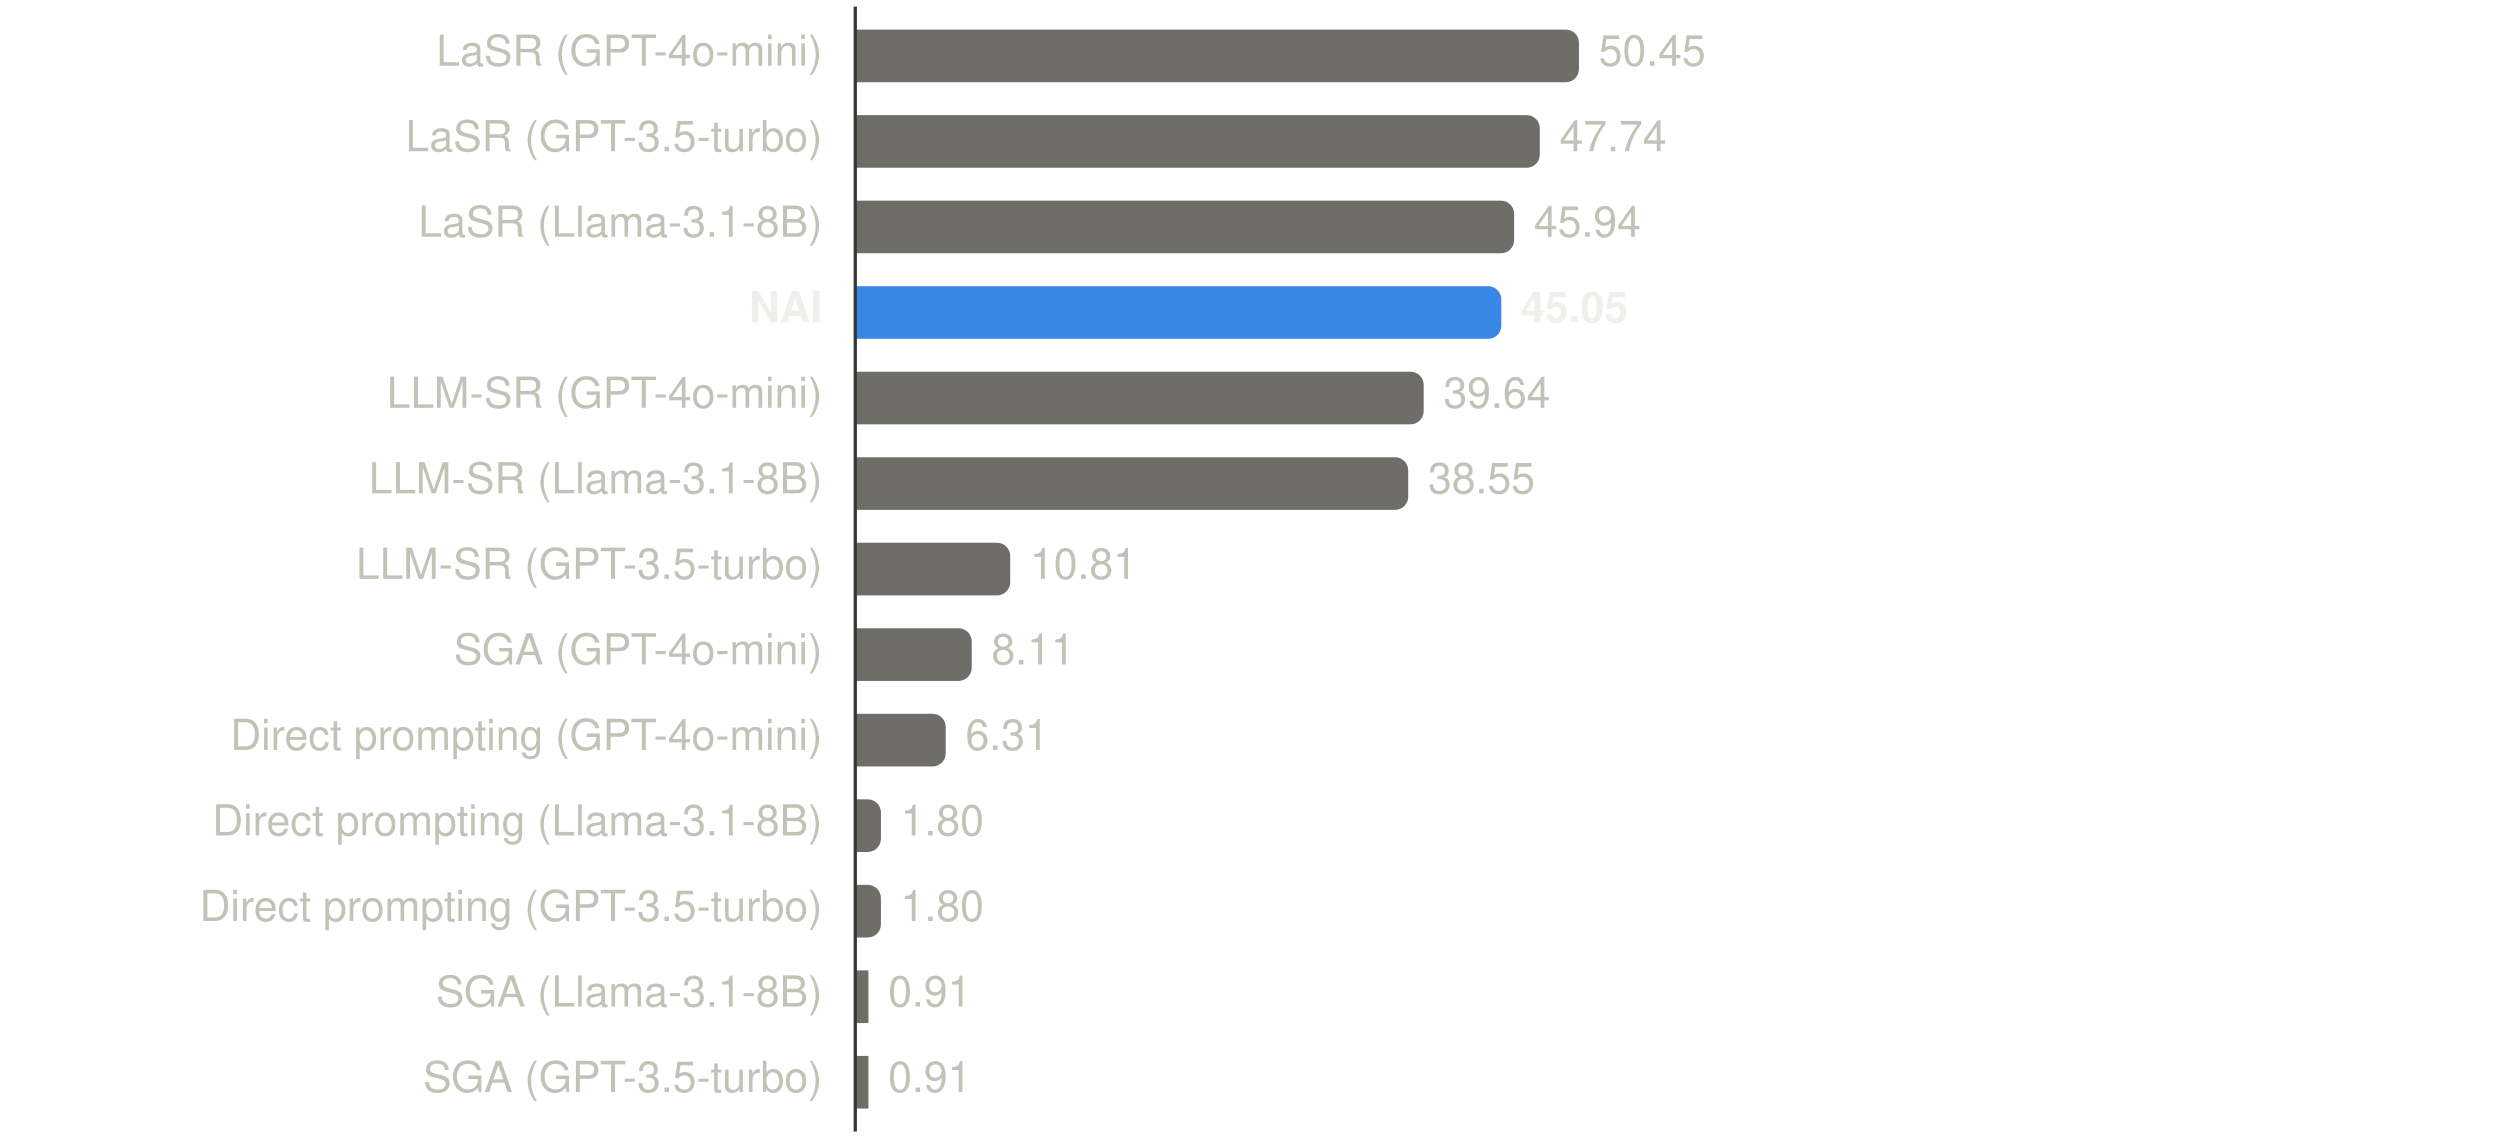
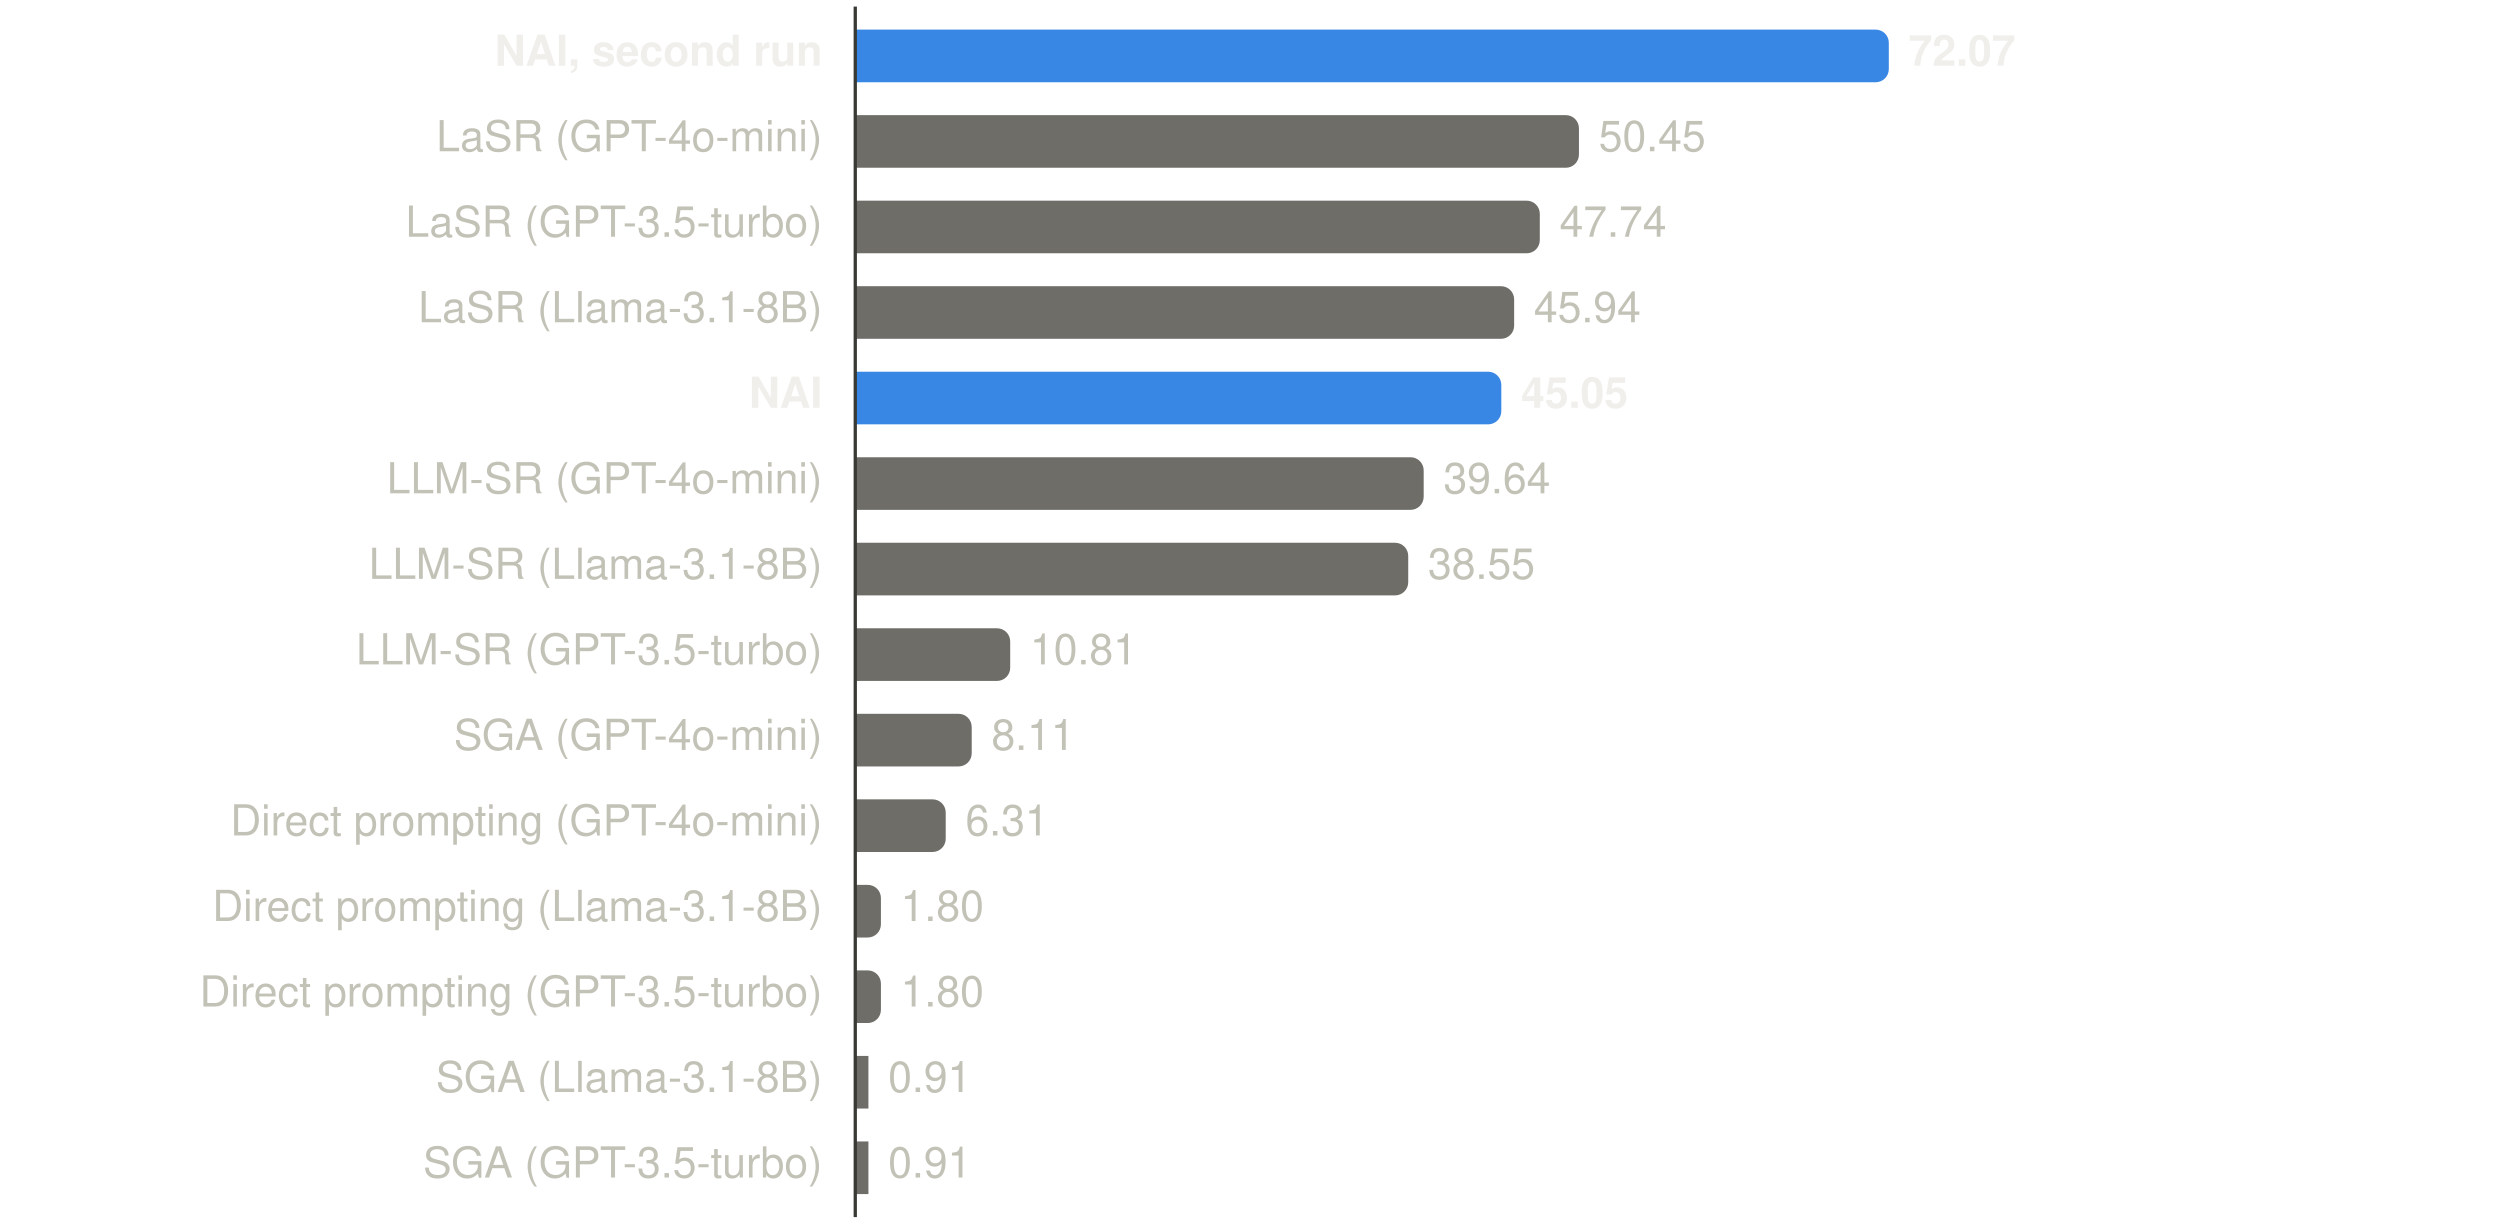
- <svg xmlns="http://www.w3.org/2000/svg" width="760" height="346" viewBox="0 0 760 346" role="img" aria-labelledby="t d">
+ <svg xmlns="http://www.w3.org/2000/svg" width="760" height="372" viewBox="0 0 760 372" role="img" aria-labelledby="t d">
  <g font-family="system-ui, -apple-system, 'Segoe UI', Helvetica, Arial, sans-serif" font-size="13">
-     <text x="250" y="17.0" fill="#c3c2b7" text-anchor="end" dominant-baseline="central">LaSR (GPT-4o-mini)</text>
-     <path d="M260.0 9.0 H476.0 a4 4 0 0 1 4 4 V21.0 a4 4 0 0 1 -4 4 H260.0 Z" fill="#6f6d68" />
-     <text x="486.0" y="17.0" fill="#c3c2b7" dominant-baseline="central">50.45</text>
-     <text x="250" y="43.0" fill="#c3c2b7" text-anchor="end" dominant-baseline="central">LaSR (GPT-3.5-turbo)</text>
-     <path d="M260.0 35.0 H464.1 a4 4 0 0 1 4 4 V47.0 a4 4 0 0 1 -4 4 H260.0 Z" fill="#6f6d68" />
-     <text x="474.1" y="43.0" fill="#c3c2b7" dominant-baseline="central">47.74</text>
-     <text x="250" y="69.0" fill="#c3c2b7" text-anchor="end" dominant-baseline="central">LaSR (Llama-3.1-8B)</text>
-     <path d="M260.0 61.0 H456.3 a4 4 0 0 1 4 4 V73.0 a4 4 0 0 1 -4 4 H260.0 Z" fill="#6f6d68" />
-     <text x="466.3" y="69.0" fill="#c3c2b7" dominant-baseline="central">45.94</text>
-     <text x="250" y="95.0" fill="#f0efec" text-anchor="end" dominant-baseline="central" font-weight="700">NAI</text>
-     <path d="M260.0 87.0 H452.4 a4 4 0 0 1 4 4 V99.0 a4 4 0 0 1 -4 4 H260.0 Z" fill="#3987e5" />
-     <text x="462.4" y="95.0" fill="#f0efec" dominant-baseline="central" font-weight="700">45.05</text>
-     <text x="250" y="121.0" fill="#c3c2b7" text-anchor="end" dominant-baseline="central">LLM-SR (GPT-4o-mini)</text>
-     <path d="M260.0 113.0 H428.8 a4 4 0 0 1 4 4 V125.0 a4 4 0 0 1 -4 4 H260.0 Z" fill="#6f6d68" />
-     <text x="438.8" y="121.0" fill="#c3c2b7" dominant-baseline="central">39.64</text>
-     <text x="250" y="147.0" fill="#c3c2b7" text-anchor="end" dominant-baseline="central">LLM-SR (Llama-3.1-8B)</text>
-     <path d="M260.0 139.0 H424.1 a4 4 0 0 1 4 4 V151.0 a4 4 0 0 1 -4 4 H260.0 Z" fill="#6f6d68" />
-     <text x="434.1" y="147.0" fill="#c3c2b7" dominant-baseline="central">38.55</text>
-     <text x="250" y="173.0" fill="#c3c2b7" text-anchor="end" dominant-baseline="central">LLM-SR (GPT-3.5-turbo)</text>
-     <path d="M260.0 165.0 H303.1 a4 4 0 0 1 4 4 V177.0 a4 4 0 0 1 -4 4 H260.0 Z" fill="#6f6d68" />
-     <text x="313.1" y="173.0" fill="#c3c2b7" dominant-baseline="central">10.81</text>
-     <text x="250" y="199.0" fill="#c3c2b7" text-anchor="end" dominant-baseline="central">SGA (GPT-4o-mini)</text>
-     <path d="M260.0 191.0 H291.4 a4 4 0 0 1 4 4 V203.0 a4 4 0 0 1 -4 4 H260.0 Z" fill="#6f6d68" />
-     <text x="301.4" y="199.0" fill="#c3c2b7" dominant-baseline="central">8.11</text>
-     <text x="250" y="225.0" fill="#c3c2b7" text-anchor="end" dominant-baseline="central">Direct prompting (GPT-4o-mini)</text>
-     <path d="M260.0 217.0 H283.5 a4 4 0 0 1 4 4 V229.0 a4 4 0 0 1 -4 4 H260.0 Z" fill="#6f6d68" />
-     <text x="293.5" y="225.0" fill="#c3c2b7" dominant-baseline="central">6.31</text>
-     <text x="250" y="251.0" fill="#c3c2b7" text-anchor="end" dominant-baseline="central">Direct prompting (Llama-3.1-8B)</text>
-     <path d="M260.0 243.0 H263.8 a4 4 0 0 1 4 4 V255.0 a4 4 0 0 1 -4 4 H260.0 Z" fill="#6f6d68" />
-     <text x="273.8" y="251.0" fill="#c3c2b7" dominant-baseline="central">1.80</text>
-     <text x="250" y="277.0" fill="#c3c2b7" text-anchor="end" dominant-baseline="central">Direct prompting (GPT-3.5-turbo)</text>
+     <text x="250" y="17.0" fill="#f0efec" text-anchor="end" dominant-baseline="central" font-weight="700">NAI, second run</text>
+     <path d="M260.0 9.0 H570.2 a4 4 0 0 1 4 4 V21.0 a4 4 0 0 1 -4 4 H260.0 Z" fill="#3987e5" />
+     <text x="580.2" y="17.0" fill="#f0efec" dominant-baseline="central" font-weight="700">72.07</text>
+     <text x="250" y="43.0" fill="#c3c2b7" text-anchor="end" dominant-baseline="central">LaSR (GPT-4o-mini)</text>
+     <path d="M260.0 35.0 H476.0 a4 4 0 0 1 4 4 V47.0 a4 4 0 0 1 -4 4 H260.0 Z" fill="#6f6d68" />
+     <text x="486.0" y="43.0" fill="#c3c2b7" dominant-baseline="central">50.45</text>
+     <text x="250" y="69.0" fill="#c3c2b7" text-anchor="end" dominant-baseline="central">LaSR (GPT-3.5-turbo)</text>
+     <path d="M260.0 61.0 H464.1 a4 4 0 0 1 4 4 V73.0 a4 4 0 0 1 -4 4 H260.0 Z" fill="#6f6d68" />
+     <text x="474.1" y="69.0" fill="#c3c2b7" dominant-baseline="central">47.74</text>
+     <text x="250" y="95.0" fill="#c3c2b7" text-anchor="end" dominant-baseline="central">LaSR (Llama-3.1-8B)</text>
+     <path d="M260.0 87.0 H456.3 a4 4 0 0 1 4 4 V99.0 a4 4 0 0 1 -4 4 H260.0 Z" fill="#6f6d68" />
+     <text x="466.3" y="95.0" fill="#c3c2b7" dominant-baseline="central">45.94</text>
+     <text x="250" y="121.0" fill="#f0efec" text-anchor="end" dominant-baseline="central" font-weight="700">NAI</text>
+     <path d="M260.0 113.0 H452.4 a4 4 0 0 1 4 4 V125.0 a4 4 0 0 1 -4 4 H260.0 Z" fill="#3987e5" />
+     <text x="462.4" y="121.0" fill="#f0efec" dominant-baseline="central" font-weight="700">45.05</text>
+     <text x="250" y="147.0" fill="#c3c2b7" text-anchor="end" dominant-baseline="central">LLM-SR (GPT-4o-mini)</text>
+     <path d="M260.0 139.0 H428.8 a4 4 0 0 1 4 4 V151.0 a4 4 0 0 1 -4 4 H260.0 Z" fill="#6f6d68" />
+     <text x="438.8" y="147.0" fill="#c3c2b7" dominant-baseline="central">39.64</text>
+     <text x="250" y="173.0" fill="#c3c2b7" text-anchor="end" dominant-baseline="central">LLM-SR (Llama-3.1-8B)</text>
+     <path d="M260.0 165.0 H424.1 a4 4 0 0 1 4 4 V177.0 a4 4 0 0 1 -4 4 H260.0 Z" fill="#6f6d68" />
+     <text x="434.1" y="173.0" fill="#c3c2b7" dominant-baseline="central">38.55</text>
+     <text x="250" y="199.0" fill="#c3c2b7" text-anchor="end" dominant-baseline="central">LLM-SR (GPT-3.5-turbo)</text>
+     <path d="M260.0 191.0 H303.1 a4 4 0 0 1 4 4 V203.0 a4 4 0 0 1 -4 4 H260.0 Z" fill="#6f6d68" />
+     <text x="313.1" y="199.0" fill="#c3c2b7" dominant-baseline="central">10.81</text>
+     <text x="250" y="225.0" fill="#c3c2b7" text-anchor="end" dominant-baseline="central">SGA (GPT-4o-mini)</text>
+     <path d="M260.0 217.0 H291.4 a4 4 0 0 1 4 4 V229.0 a4 4 0 0 1 -4 4 H260.0 Z" fill="#6f6d68" />
+     <text x="301.4" y="225.0" fill="#c3c2b7" dominant-baseline="central">8.11</text>
+     <text x="250" y="251.0" fill="#c3c2b7" text-anchor="end" dominant-baseline="central">Direct prompting (GPT-4o-mini)</text>
+     <path d="M260.0 243.0 H283.5 a4 4 0 0 1 4 4 V255.0 a4 4 0 0 1 -4 4 H260.0 Z" fill="#6f6d68" />
+     <text x="293.5" y="251.0" fill="#c3c2b7" dominant-baseline="central">6.31</text>
+     <text x="250" y="277.0" fill="#c3c2b7" text-anchor="end" dominant-baseline="central">Direct prompting (Llama-3.1-8B)</text>
    <path d="M260.0 269.0 H263.8 a4 4 0 0 1 4 4 V281.0 a4 4 0 0 1 -4 4 H260.0 Z" fill="#6f6d68" />
    <text x="273.8" y="277.0" fill="#c3c2b7" dominant-baseline="central">1.80</text>
-     <text x="250" y="303.0" fill="#c3c2b7" text-anchor="end" dominant-baseline="central">SGA (Llama-3.1-8B)</text>
-     <rect x="260.0" y="295.0" width="4.0" height="16" fill="#6f6d68" />
-     <text x="270.0" y="303.0" fill="#c3c2b7" dominant-baseline="central">0.91</text>
-     <text x="250" y="329.0" fill="#c3c2b7" text-anchor="end" dominant-baseline="central">SGA (GPT-3.5-turbo)</text>
+     <text x="250" y="303.0" fill="#c3c2b7" text-anchor="end" dominant-baseline="central">Direct prompting (GPT-3.5-turbo)</text>
+     <path d="M260.0 295.0 H263.8 a4 4 0 0 1 4 4 V307.0 a4 4 0 0 1 -4 4 H260.0 Z" fill="#6f6d68" />
+     <text x="273.8" y="303.0" fill="#c3c2b7" dominant-baseline="central">1.80</text>
+     <text x="250" y="329.0" fill="#c3c2b7" text-anchor="end" dominant-baseline="central">SGA (Llama-3.1-8B)</text>
    <rect x="260.0" y="321.0" width="4.0" height="16" fill="#6f6d68" />
    <text x="270.0" y="329.0" fill="#c3c2b7" dominant-baseline="central">0.91</text>
-     <line x1="260" y1="2" x2="260" y2="344" stroke="#383835" stroke-width="1" />
+     <text x="250" y="355.0" fill="#c3c2b7" text-anchor="end" dominant-baseline="central">SGA (GPT-3.5-turbo)</text>
+     <rect x="260.0" y="347.0" width="4.0" height="16" fill="#6f6d68" />
+     <text x="270.0" y="355.0" fill="#c3c2b7" dominant-baseline="central">0.91</text>
+     <line x1="260" y1="2" x2="260" y2="370" stroke="#383835" stroke-width="1" />
  </g>
</svg>
